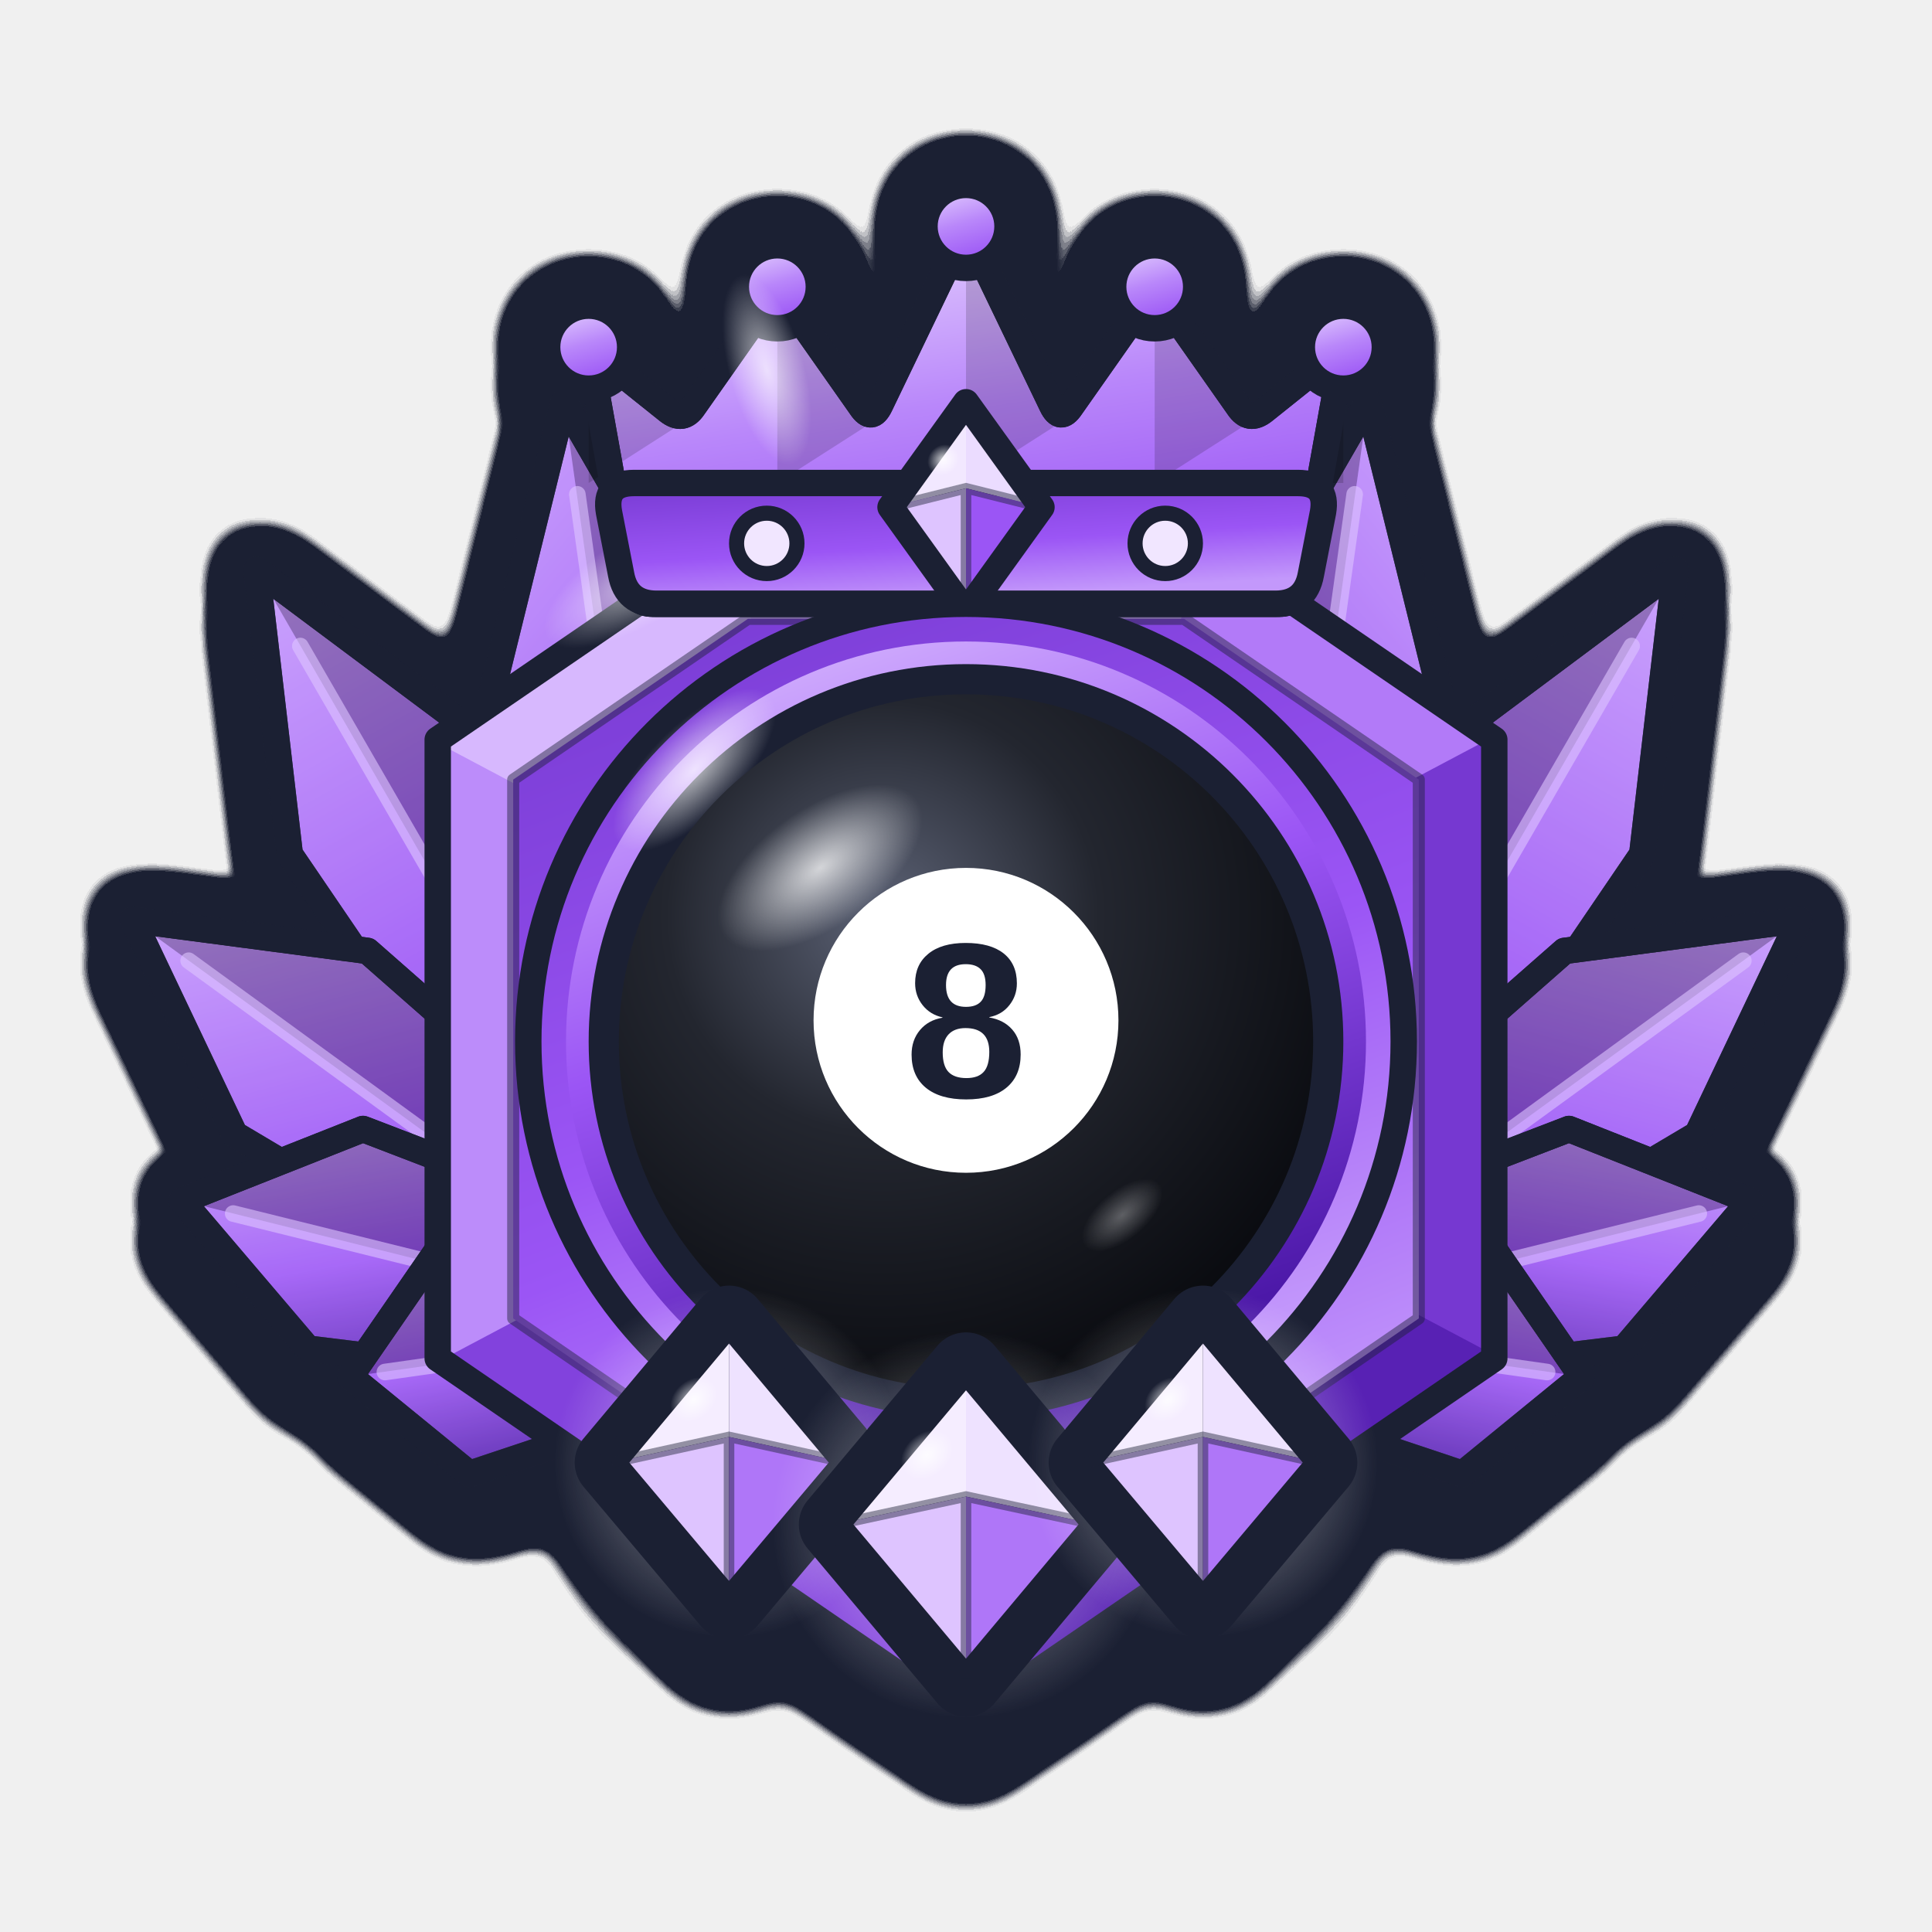
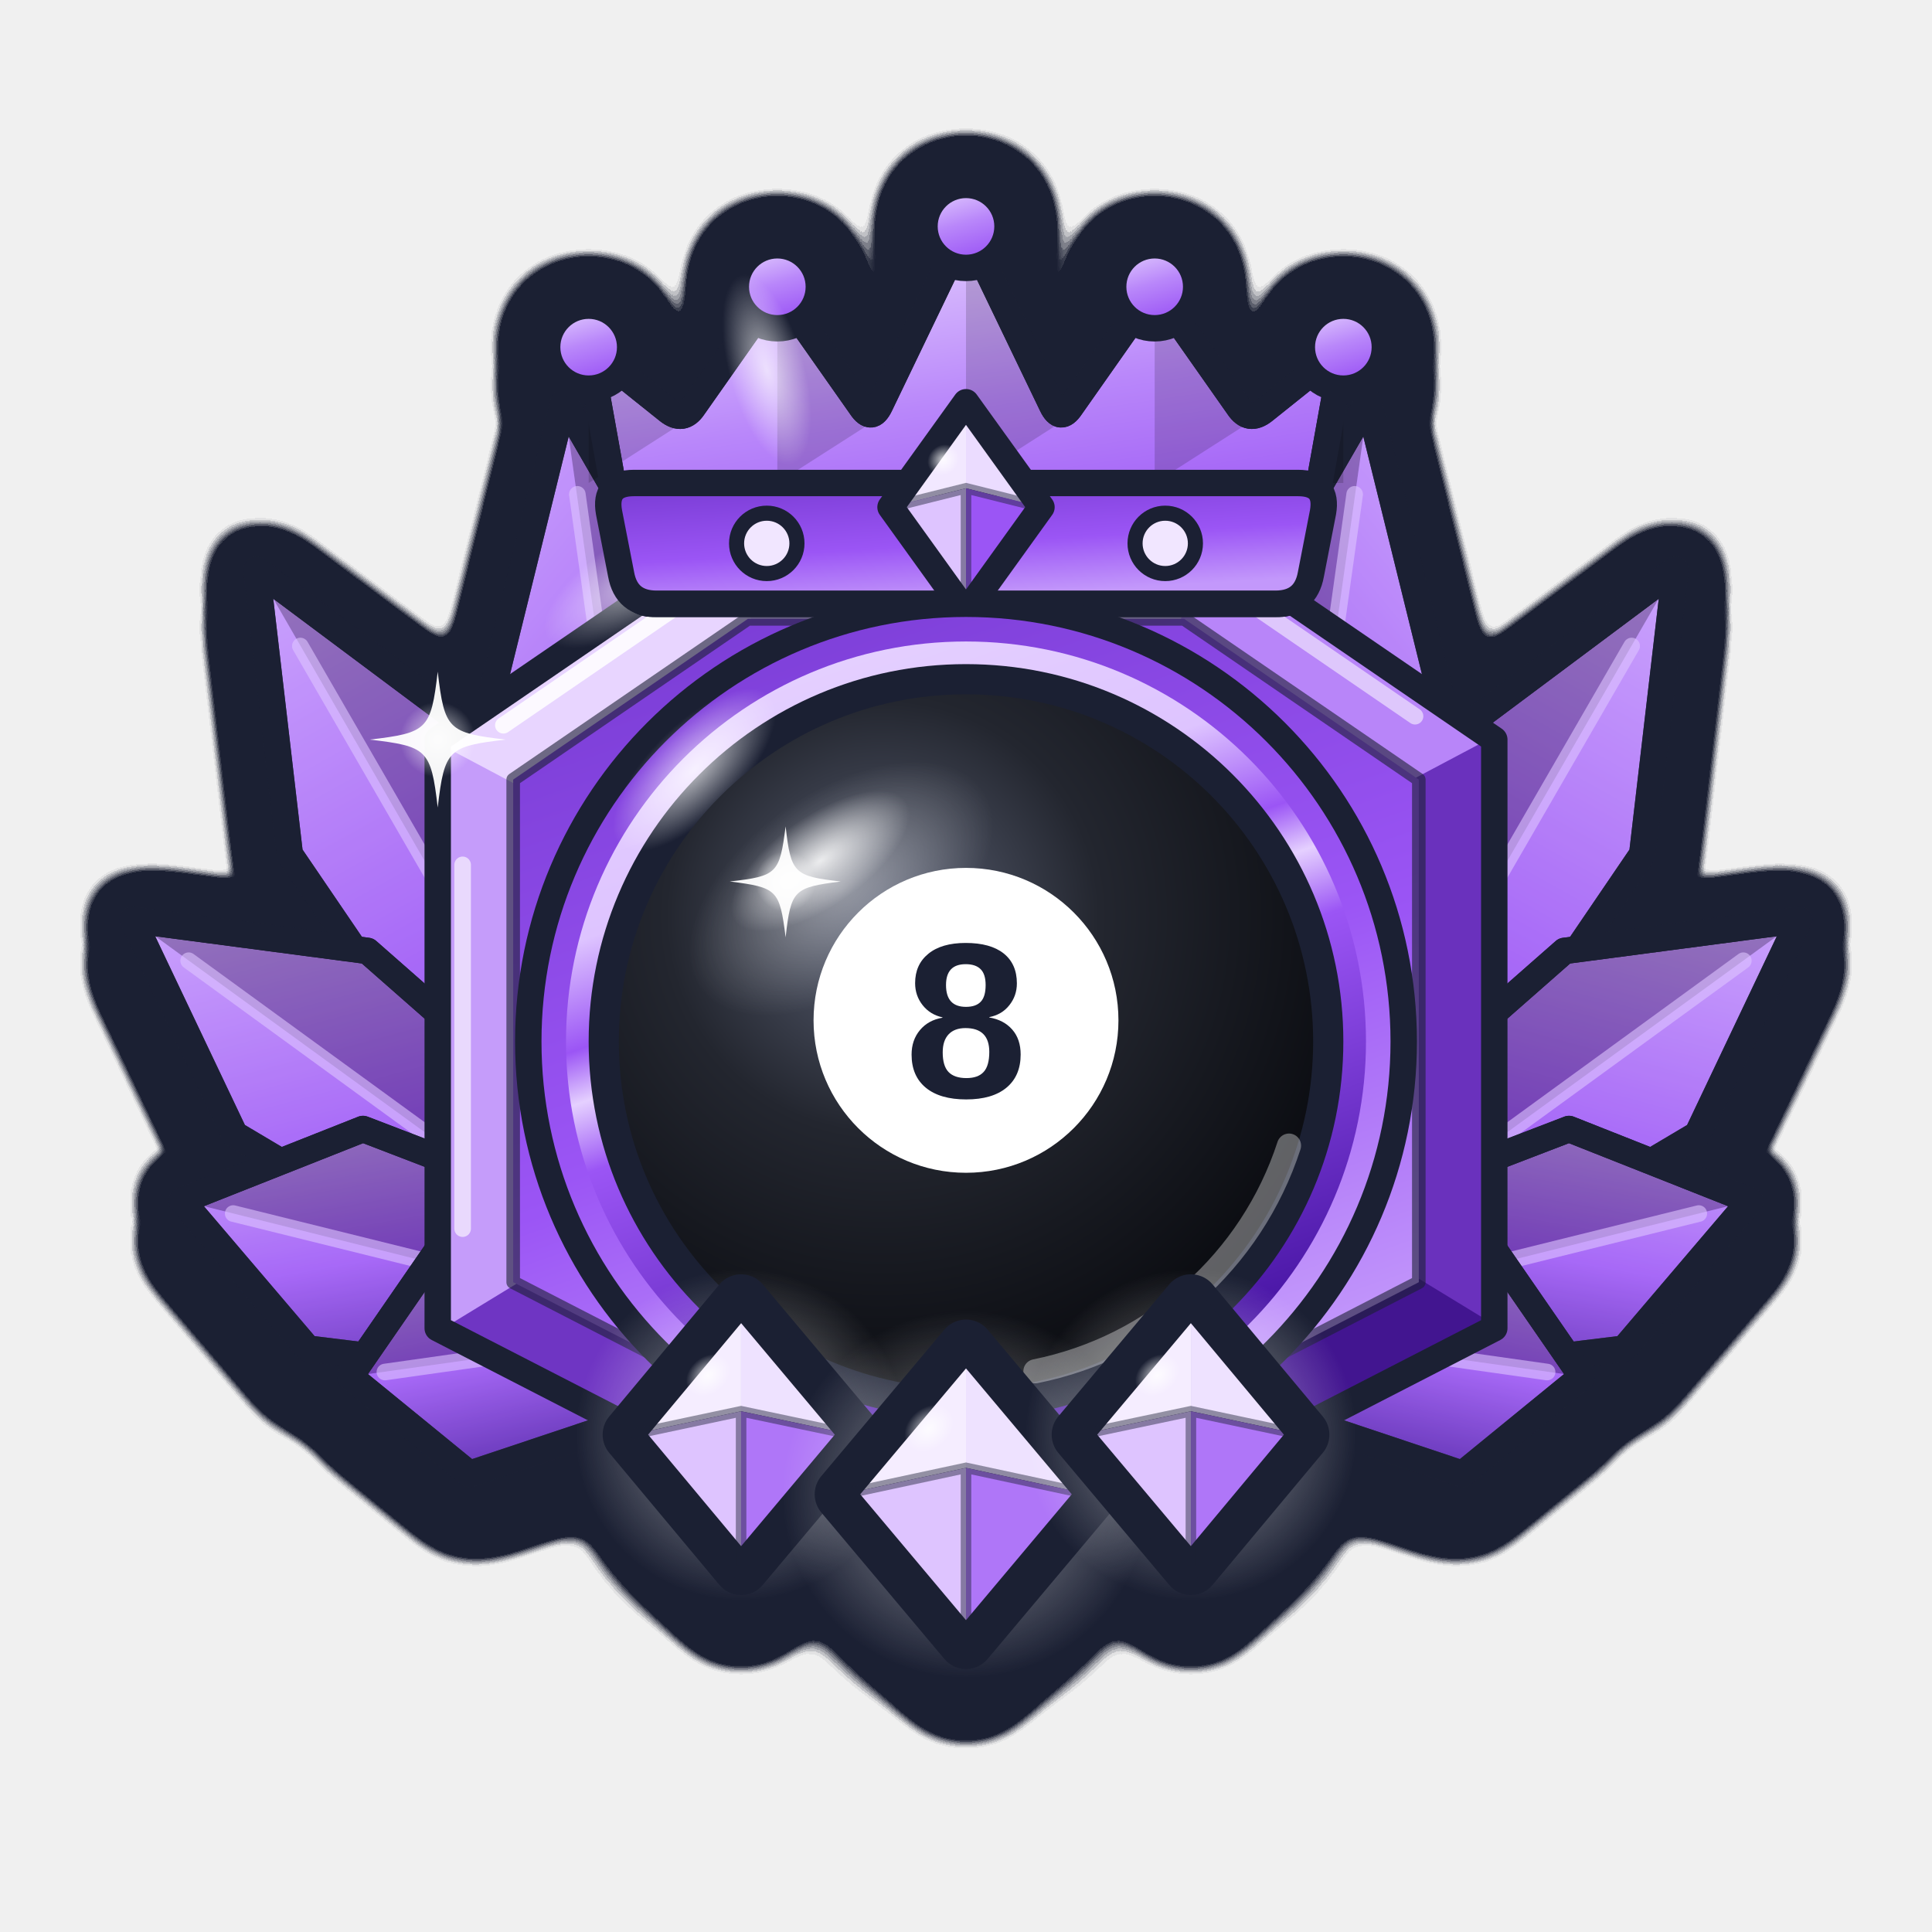
<svg xmlns="http://www.w3.org/2000/svg" width="512" height="512" viewBox="0 0 256 256">
  <defs>
    <linearGradient id="blue" x1="0" y1="0" x2="0.35" y2="1">
      <stop offset="0" stop-color="#9ED3FF" />
      <stop offset="0.45" stop-color="#3B9BFF" />
      <stop offset="1" stop-color="#1F6BD0" />
    </linearGradient>
    <linearGradient id="green" x1="0" y1="0" x2="0.35" y2="1">
      <stop offset="0" stop-color="#A8F5BE" />
      <stop offset="0.45" stop-color="#3DD66B" />
      <stop offset="1" stop-color="#1E9E47" />
    </linearGradient>
    <linearGradient id="red" x1="0" y1="0" x2="0.35" y2="1">
      <stop offset="0" stop-color="#FFA3A3" />
      <stop offset="0.45" stop-color="#FF4D4D" />
      <stop offset="1" stop-color="#C9283A" />
    </linearGradient>
    <linearGradient id="gold" x1="0" y1="0" x2="0.35" y2="1">
      <stop offset="0" stop-color="#FFF1A0" />
      <stop offset="0.45" stop-color="#FFC928" />
      <stop offset="1" stop-color="#DB8E00" />
    </linearGradient>
    <linearGradient id="wood" x1="0" y1="0" x2="0.35" y2="1">
      <stop offset="0" stop-color="#FFD9A0" />
      <stop offset="0.45" stop-color="#E7A35C" />
      <stop offset="1" stop-color="#A8622A" />
    </linearGradient>
    <linearGradient id="darkwood" x1="0" y1="0" x2="0.35" y2="1">
      <stop offset="0" stop-color="#C07A45" />
      <stop offset="0.45" stop-color="#8A4B22" />
      <stop offset="1" stop-color="#5E3014" />
    </linearGradient>
    <linearGradient id="white" x1="0" y1="0" x2="0.35" y2="1">
      <stop offset="0" stop-color="#FFFFFF" />
      <stop offset="0.45" stop-color="#F4F8FF" />
      <stop offset="1" stop-color="#C9D6EA" />
    </linearGradient>
    <linearGradient id="grey" x1="0" y1="0" x2="0.35" y2="1">
      <stop offset="0" stop-color="#E4E9F2" />
      <stop offset="0.45" stop-color="#AEB8C8" />
      <stop offset="1" stop-color="#7B869A" />
    </linearGradient>
    <linearGradient id="steel" x1="0" y1="0" x2="0.35" y2="1">
      <stop offset="0" stop-color="#D8E6F7" />
      <stop offset="0.45" stop-color="#9FB2CC" />
      <stop offset="1" stop-color="#6A7D98" />
    </linearGradient>
    <linearGradient id="cloth" x1="0" y1="0" x2="0.35" y2="1">
      <stop offset="0" stop-color="#6FE08E" />
      <stop offset="0.45" stop-color="#2FA24F" />
      <stop offset="1" stop-color="#1C7A37" />
    </linearGradient>
    <linearGradient id="sad" x1="0" y1="0" x2="0.35" y2="1">
      <stop offset="0" stop-color="#C4D4EE" />
      <stop offset="0.45" stop-color="#8EA3C7" />
      <stop offset="1" stop-color="#5E7299" />
    </linearGradient>
    <linearGradient id="purple" x1="0" y1="0" x2="0.35" y2="1">
      <stop offset="0" stop-color="#D7B8FF" />
      <stop offset="0.45" stop-color="#A259FF" />
      <stop offset="1" stop-color="#6E2FD0" />
    </linearGradient>
    <radialGradient id="shine" cx="0.5" cy="0.5" r="0.5">
      <stop offset="0" stop-color="#FFFFFF" stop-opacity="0.9" />
      <stop offset="1" stop-color="#FFFFFF" stop-opacity="0" />
    </radialGradient>
    <filter id="ink" x="-30%" y="-30%" width="160%" height="160%" color-interpolation-filters="sRGB">
      <feGaussianBlur in="SourceAlpha" stdDeviation="6.92" result="blur" />
      <feComponentTransfer in="blur" result="grown">
        <feFuncA type="linear" slope="7" intercept="-0.35" />
      </feComponentTransfer>
      <feOffset in="grown" dy="6" result="lip" />
      <feMerge result="both">
        <feMergeNode in="lip" />
        <feMergeNode in="grown" />
      </feMerge>
      <feFlood flood-color="#1B2033" />
      <feComposite in2="both" operator="in" result="outline" />
      <feMerge>
        <feMergeNode in="outline" />
        <feMergeNode in="SourceGraphic" />
      </feMerge>
    </filter>
  </defs>
  <defs>
    <filter id="badgeInk" x="-20%" y="-20%" width="140%" height="140%" color-interpolation-filters="sRGB">
      <feGaussianBlur in="SourceAlpha" stdDeviation="3.2" result="blur" />
      <feComponentTransfer in="blur" result="grown">
        <feFuncA type="linear" slope="40" intercept="-0.716" />
      </feComponentTransfer>
      <feOffset in="grown" dy="5" result="lip" />
      <feMerge result="both">
        <feMergeNode in="lip" />
        <feMergeNode in="grown" />
      </feMerge>
      <feFlood flood-color="#1B2033" />
      <feComposite in2="both" operator="in" result="outline" />
      <feMerge>
        <feMergeNode in="outline" />
        <feMergeNode in="SourceGraphic" />
      </feMerge>
    </filter>
  </defs>
  <defs>
    <linearGradient id="m" x1="0" y1="0" x2="0.35" y2="1">
-       <stop offset="0.00" stop-color="#DEC4FF" />
-       <stop offset="0.50" stop-color="#9B55F5" />
+       <stop offset="0.00" stop-color="#E8D6FF" />
+       <stop offset="0.34" stop-color="#DEC4FF" />
+       <stop offset="0.46" stop-color="#9B55F5" />
+       <stop offset="0.52" stop-color="#E5D0FF" />
+       <stop offset="0.60" stop-color="#9B55F5" />
      <stop offset="1.00" stop-color="#4C18A8" />
    </linearGradient>
    <linearGradient id="r" x1="0" y1="0" x2="0.35" y2="1">
      <stop offset="0.00" stop-color="#773AD2" />
      <stop offset="0.60" stop-color="#9B55F5" />
      <stop offset="1.00" stop-color="#C398FB" />
    </linearGradient>
    <linearGradient id="w" x1="0" y1="0" x2="0.35" y2="1">
      <stop offset="0.00" stop-color="#C79DFC" />
      <stop offset="0.55" stop-color="#9B55F5" />
      <stop offset="1.00" stop-color="#4C18A8" />
    </linearGradient>
    <linearGradient id="c" x1="0" y1="0" x2="0.3" y2="1">
      <stop offset="0.00" stop-color="#EBDCFF" />
      <stop offset="0.55" stop-color="#B987FA" />
      <stop offset="1.00" stop-color="#9B55F5" />
    </linearGradient>
    <linearGradient id="s" x1="0" y1="0" x2="0.2" y2="1">
      <stop offset="0.00" stop-color="#FFFFFF" />
      <stop offset="0.50" stop-color="#EBDCFF" />
      <stop offset="1.00" stop-color="#CAA3FC" />
    </linearGradient>
    <linearGradient id="g" x1="0" y1="0" x2="0.35" y2="1">
      <stop offset="0.00" stop-color="#FFF3A6" />
      <stop offset="0.50" stop-color="#FFC928" />
      <stop offset="1.00" stop-color="#C97F00" />
    </linearGradient>
    <linearGradient id="gr" x1="0" y1="0" x2="0.35" y2="1">
      <stop offset="0.00" stop-color="#E7A816" />
      <stop offset="0.60" stop-color="#FFC928" />
      <stop offset="1.00" stop-color="#FFE274" />
    </linearGradient>
    <radialGradient id="ball" cx="0.38" cy="0.32" r="0.78">
      <stop offset="0" stop-color="#5C6275" />
      <stop offset="0.4" stop-color="#23262F" />
      <stop offset="1" stop-color="#06070B" />
    </radialGradient>
  </defs>
  <g filter="url(#badgeInk)">
    <path d="M83.1 177.3 L65.1 92.1 L74.7 53.2 L94.8 88.0 L100.9 174.7 Z" fill="url(#w)" stroke="#1B2033" stroke-width="3.5" stroke-linejoin="round" />
    <path d="M92.0 176.0 L100.9 174.7 L94.8 88.0 L74.7 53.2 Z" fill="#000000" opacity="0.25" />
    <path d="M92.0 176.0 L83.1 177.3 L65.1 92.1 L74.7 53.2 Z" fill="#DEC4FF" opacity="0.18" />
    <path d="M90.6 166.2 L76.5 65.5" fill="none" stroke="#DEC4FF" stroke-width="2.2" stroke-linecap="round" stroke-linejoin="round" opacity="0.6" />
    <path d="M83.1 177.3 L65.1 92.1 L74.7 53.2 L94.8 88.0 L100.9 174.7 Z" fill="none" stroke="#1B2033" stroke-width="3.5" stroke-linejoin="round" />
    <path d="M84.2 180.5 L38.4 113.2 L34.0 75.5 L64.4 98.2 L99.8 171.5 Z" fill="url(#w)" stroke="#1B2033" stroke-width="3.5" stroke-linejoin="round" />
    <path d="M92.0 176.0 L99.8 171.5 L64.4 98.2 L34.0 75.5 Z" fill="#000000" opacity="0.25" />
    <path d="M92.0 176.0 L84.2 180.5 L38.4 113.2 L34.0 75.5 Z" fill="#DEC4FF" opacity="0.18" />
    <path d="M87.4 168.0 L39.8 85.6" fill="none" stroke="#DEC4FF" stroke-width="2.2" stroke-linecap="round" stroke-linejoin="round" opacity="0.6" />
    <path d="M84.2 180.5 L38.4 113.2 L34.0 75.5 L64.4 98.2 L99.8 171.5 Z" fill="none" stroke="#1B2033" stroke-width="3.5" stroke-linejoin="round" />
    <path d="M86.7 183.3 L31.1 150.3 L17.6 121.9 L48.7 126.0 L97.3 168.7 Z" fill="url(#w)" stroke="#1B2033" stroke-width="3.5" stroke-linejoin="round" />
    <path d="M92.0 176.0 L97.3 168.7 L48.7 126.0 L17.6 121.9 Z" fill="#000000" opacity="0.25" />
    <path d="M92.0 176.0 L86.7 183.3 L31.1 150.3 L17.6 121.9 Z" fill="#DEC4FF" opacity="0.18" />
    <path d="M86.0 171.7 L25.0 127.3" fill="none" stroke="#DEC4FF" stroke-width="2.2" stroke-linecap="round" stroke-linejoin="round" opacity="0.6" />
    <path d="M86.7 183.3 L31.1 150.3 L17.6 121.9 L48.7 126.0 L97.3 168.7 Z" fill="none" stroke="#1B2033" stroke-width="3.5" stroke-linejoin="round" />
    <path d="M89.8 184.7 L40.8 178.7 L24.1 159.1 L48.1 149.6 L94.2 167.3 Z" fill="url(#w)" stroke="#1B2033" stroke-width="3.5" stroke-linejoin="round" />
    <path d="M92.0 176.0 L94.2 167.3 L48.1 149.6 L24.1 159.1 Z" fill="#000000" opacity="0.25" />
    <path d="M92.0 176.0 L89.8 184.7 L40.8 178.7 L24.1 159.1 Z" fill="#DEC4FF" opacity="0.18" />
    <path d="M86.6 174.6 L30.9 160.8" fill="none" stroke="#DEC4FF" stroke-width="2.2" stroke-linecap="round" stroke-linejoin="round" opacity="0.6" />
    <path d="M89.8 184.7 L40.8 178.7 L24.1 159.1 L48.1 149.6 L94.2 167.3 Z" fill="none" stroke="#1B2033" stroke-width="3.5" stroke-linejoin="round" />
    <path d="M93.3 184.9 L62.2 195.3 L46.4 182.4 L58.0 165.6 L90.7 167.1 Z" fill="url(#w)" stroke="#1B2033" stroke-width="3.5" stroke-linejoin="round" />
    <path d="M92.0 176.0 L90.7 167.1 L58.0 165.6 L46.4 182.4 Z" fill="#000000" opacity="0.25" />
    <path d="M92.0 176.0 L93.3 184.9 L62.2 195.3 L46.4 182.4 Z" fill="#DEC4FF" opacity="0.18" />
    <path d="M88.4 176.5 L51.0 181.8" fill="none" stroke="#DEC4FF" stroke-width="2.2" stroke-linecap="round" stroke-linejoin="round" opacity="0.6" />
    <path d="M93.3 184.9 L62.2 195.3 L46.4 182.4 L58.0 165.6 L90.7 167.1 Z" fill="none" stroke="#1B2033" stroke-width="3.5" stroke-linejoin="round" />
    <g transform="matrix(-1 0 0 1 256 0)">
      <path d="M83.1 177.3 L65.1 92.1 L74.7 53.2 L94.8 88.0 L100.9 174.7 Z" fill="url(#w)" stroke="#1B2033" stroke-width="3.5" stroke-linejoin="round" />
      <path d="M92.0 176.0 L100.9 174.7 L94.8 88.0 L74.7 53.2 Z" fill="#000000" opacity="0.25" />
      <path d="M92.0 176.0 L83.1 177.3 L65.1 92.1 L74.7 53.2 Z" fill="#DEC4FF" opacity="0.18" />
      <path d="M90.6 166.2 L76.5 65.5" fill="none" stroke="#DEC4FF" stroke-width="2.2" stroke-linecap="round" stroke-linejoin="round" opacity="0.6" />
      <path d="M83.1 177.3 L65.1 92.1 L74.7 53.2 L94.8 88.0 L100.9 174.7 Z" fill="none" stroke="#1B2033" stroke-width="3.5" stroke-linejoin="round" />
      <path d="M84.2 180.5 L38.4 113.2 L34.0 75.5 L64.4 98.2 L99.8 171.5 Z" fill="url(#w)" stroke="#1B2033" stroke-width="3.5" stroke-linejoin="round" />
      <path d="M92.0 176.0 L99.8 171.5 L64.4 98.2 L34.0 75.5 Z" fill="#000000" opacity="0.25" />
      <path d="M92.0 176.0 L84.2 180.5 L38.4 113.2 L34.0 75.5 Z" fill="#DEC4FF" opacity="0.18" />
      <path d="M87.4 168.0 L39.8 85.6" fill="none" stroke="#DEC4FF" stroke-width="2.2" stroke-linecap="round" stroke-linejoin="round" opacity="0.6" />
      <path d="M84.2 180.5 L38.4 113.2 L34.0 75.5 L64.4 98.2 L99.8 171.5 Z" fill="none" stroke="#1B2033" stroke-width="3.5" stroke-linejoin="round" />
      <path d="M86.7 183.3 L31.1 150.3 L17.6 121.9 L48.7 126.0 L97.3 168.7 Z" fill="url(#w)" stroke="#1B2033" stroke-width="3.5" stroke-linejoin="round" />
      <path d="M92.0 176.0 L97.3 168.7 L48.7 126.0 L17.6 121.9 Z" fill="#000000" opacity="0.25" />
      <path d="M92.0 176.0 L86.7 183.3 L31.1 150.3 L17.6 121.9 Z" fill="#DEC4FF" opacity="0.18" />
      <path d="M86.0 171.7 L25.0 127.3" fill="none" stroke="#DEC4FF" stroke-width="2.2" stroke-linecap="round" stroke-linejoin="round" opacity="0.6" />
      <path d="M86.7 183.3 L31.1 150.3 L17.6 121.9 L48.7 126.0 L97.3 168.7 Z" fill="none" stroke="#1B2033" stroke-width="3.5" stroke-linejoin="round" />
      <path d="M89.8 184.7 L40.8 178.7 L24.1 159.1 L48.1 149.6 L94.2 167.3 Z" fill="url(#w)" stroke="#1B2033" stroke-width="3.5" stroke-linejoin="round" />
      <path d="M92.0 176.0 L94.2 167.3 L48.1 149.6 L24.1 159.1 Z" fill="#000000" opacity="0.25" />
      <path d="M92.0 176.0 L89.8 184.7 L40.8 178.7 L24.1 159.1 Z" fill="#DEC4FF" opacity="0.18" />
      <path d="M86.6 174.6 L30.9 160.8" fill="none" stroke="#DEC4FF" stroke-width="2.2" stroke-linecap="round" stroke-linejoin="round" opacity="0.6" />
      <path d="M89.8 184.7 L40.8 178.7 L24.1 159.1 L48.1 149.6 L94.2 167.3 Z" fill="none" stroke="#1B2033" stroke-width="3.5" stroke-linejoin="round" />
      <path d="M93.3 184.9 L62.2 195.3 L46.4 182.4 L58.0 165.6 L90.7 167.1 Z" fill="url(#w)" stroke="#1B2033" stroke-width="3.5" stroke-linejoin="round" />
      <path d="M92.0 176.0 L90.7 167.1 L58.0 165.6 L46.4 182.4 Z" fill="#000000" opacity="0.25" />
      <path d="M92.0 176.0 L93.3 184.9 L62.2 195.3 L46.4 182.4 Z" fill="#DEC4FF" opacity="0.18" />
      <path d="M88.4 176.5 L51.0 181.8" fill="none" stroke="#DEC4FF" stroke-width="2.2" stroke-linecap="round" stroke-linejoin="round" opacity="0.6" />
      <path d="M93.3 184.9 L62.2 195.3 L46.4 182.4 L58.0 165.6 L90.7 167.1 Z" fill="none" stroke="#1B2033" stroke-width="3.5" stroke-linejoin="round" />
    </g>
-     <path d="M96.0 72.0 L160.0 72.0 L156.9 82.0 L99.1 82.0 Z" fill="#CDA8FC" stroke="#CDA8FC" stroke-width="0.8" />
-     <path d="M160.0 72.0 L198.0 98.0 L188.0 103.3 L156.9 82.0 Z" fill="#B27AF8" stroke="#B27AF8" stroke-width="0.8" />
-     <path d="M198.0 98.0 L198.0 180.0 L188.0 174.7 L188.0 103.3 Z" fill="#7638D1" stroke="#7638D1" stroke-width="0.8" />
-     <path d="M198.0 180.0 L128.0 228.0 L128.0 215.9 L188.0 174.7 Z" fill="#5821B4" stroke="#5821B4" stroke-width="0.8" />
-     <path d="M128.0 228.0 L58.0 180.0 L68.0 174.7 L128.0 215.9 Z" fill="#8242DD" stroke="#8242DD" stroke-width="0.8" />
-     <path d="M58.0 180.0 L58.0 98.0 L68.0 103.3 L68.0 174.7 Z" fill="#BC8CFA" stroke="#BC8CFA" stroke-width="0.8" />
-     <path d="M58.0 98.0 L96.0 72.0 L99.1 82.0 L68.0 103.3 Z" fill="#D7B8FE" stroke="#D7B8FE" stroke-width="0.8" />
-     <path d="M99.1 82.0 L156.9 82.0 L188.0 103.3 L188.0 174.7 L128.0 215.9 L68.0 174.7 L68.0 103.3 Z" fill="url(#r)" />
-     <path d="M99.1 82.0 L156.9 82.0 L188.0 103.3 L188.0 174.7 L128.0 215.9 L68.0 174.7 L68.0 103.3 Z" fill="none" stroke="#1B2033" stroke-width="1.6" stroke-opacity="0.45" stroke-linejoin="round" />
-     <path d="M96.0 72.0 L160.0 72.0 L198.0 98.0 L198.0 180.0 L128.0 228.0 L58.0 180.0 L58.0 98.0 Z" fill="none" stroke="#1B2033" stroke-width="3.5" stroke-linejoin="round" />
+     <path d="M96.0 72.0 L160.0 72.0 L156.9 82.0 L99.1 82.0 Z" fill="#DBC0FD" stroke="#DBC0FD" stroke-width="0.8" />
+     <path d="M160.0 72.0 L198.0 98.0 L188.0 103.3 L156.9 82.0 Z" fill="#B885F9" stroke="#B885F9" stroke-width="0.8" />
+     <path d="M198.0 98.0 L198.0 176.0 L188.0 169.9 L188.0 103.3 Z" fill="#6A31BD" stroke="#6A31BD" stroke-width="0.8" />
+     <path d="M198.0 176.0 L128.0 212.0 L128.0 200.8 L188.0 169.9 Z" fill="#421590" stroke="#421590" stroke-width="0.8" />
+     <path d="M128.0 212.0 L58.0 176.0 L68.0 169.9 L128.0 200.8 Z" fill="#6F35C3" stroke="#6F35C3" stroke-width="0.8" />
+     <path d="M58.0 176.0 L58.0 98.0 L68.0 103.3 L68.0 169.9 Z" fill="#C59CFA" stroke="#C59CFA" stroke-width="0.8" />
+     <path d="M58.0 98.0 L96.0 72.0 L99.1 82.0 L68.0 103.3 Z" fill="#E8D5FF" stroke="#E8D5FF" stroke-width="0.8" />
+     <path d="M106.3 75.3 L146.6 75.3" fill="none" stroke="#FFFFFF" stroke-width="2.2" stroke-linecap="round" stroke-linejoin="round" opacity="0.76" />
+     <path d="M164.3 79.0 L187.5 94.9" fill="none" stroke="#FFFFFF" stroke-width="2.2" stroke-linecap="round" stroke-linejoin="round" opacity="0.54" />
+     <path d="M61.3 162.8 L61.3 114.6" fill="none" stroke="#FFFFFF" stroke-width="2.2" stroke-linecap="round" stroke-linejoin="round" opacity="0.62" />
+     <path d="M66.7 96.1 L89.9 80.2" fill="none" stroke="#FFFFFF" stroke-width="2.2" stroke-linecap="round" stroke-linejoin="round" opacity="0.85" />
+     <path d="M99.1 82.0 L156.9 82.0 L188.0 103.3 L188.0 169.9 L128.0 200.8 L68.0 169.9 L68.0 103.3 Z" fill="url(#r)" />
+     <path d="M99.1 82.0 L156.9 82.0 L188.0 103.3 L188.0 169.9 L128.0 200.8 L68.0 169.9 L68.0 103.3 Z" fill="none" stroke="#1B2033" stroke-width="1.8" stroke-opacity="0.6" stroke-linejoin="round" />
+     <path d="M96.0 72.0 L160.0 72.0 L198.0 98.0 L198.0 176.0 L128.0 212.0 L58.0 176.0 L58.0 98.0 Z" fill="none" stroke="#1B2033" stroke-width="3.5" stroke-linejoin="round" />
    <ellipse cx="86" cy="76" rx="16" ry="6" fill="url(#shine)" opacity="0.75" transform="rotate(-32 86 76)" />
+     <circle cx="58.0" cy="98.0" r="5.0" fill="url(#shine)" opacity="0.85" />
+     <path d="M58.0 89.0 C58.9 96.7 59.4 97.1 67.0 98.0 C59.4 98.9 58.9 99.3 58.0 107.0 C57.1 99.3 56.6 98.9 49.0 98.0 C56.6 97.1 57.1 96.7 58.0 89.0 Z" fill="#FFFFFF" opacity="0.95" />
    <path d="M86.5 80.0 Q84.0 80.0 83.6 77.5 L78.4 48.5 Q78.0 46.0 80.0 47.6 L88.5 54.4 Q90.5 56.0 91.9 53.9 L101.6 40.1 Q103.0 38.0 104.4 40.1 L114.1 53.9 Q115.5 56.0 116.6 53.7 L126.9 32.3 Q128.0 30.0 129.1 32.3 L139.4 53.7 Q140.5 56.0 141.9 53.9 L151.6 40.1 Q153.0 38.0 154.4 40.1 L164.1 53.9 Q165.5 56.0 167.5 54.4 L176.0 47.6 Q178.0 46.0 177.6 48.5 L172.4 77.5 Q172.0 80.0 169.5 80.0 Z" fill="url(#c)" stroke="#1B2033" stroke-width="3.5" stroke-linejoin="round" />
    <path d="M78.0 46.0 L78.0 64.0 L90.5 56.0 Z" fill="#000000" opacity="0.16" />
    <path d="M103.0 38.0 L103.0 64.0 L115.5 56.0 Z" fill="#000000" opacity="0.16" />
    <path d="M128.0 30.0 L128.0 64.0 L140.5 56.0 Z" fill="#000000" opacity="0.16" />
    <path d="M153.0 38.0 L153.0 64.0 L165.5 56.0 Z" fill="#000000" opacity="0.16" />
    <path d="M178.0 46.0 L178.0 64.0 L175.0 64.0 Z" fill="#000000" opacity="0.16" />
    <path d="M86.5 80.0 Q84.0 80.0 83.6 77.5 L78.4 48.5 Q78.0 46.0 80.0 47.6 L88.5 54.4 Q90.5 56.0 91.9 53.9 L101.6 40.1 Q103.0 38.0 104.4 40.1 L114.1 53.9 Q115.5 56.0 116.6 53.7 L126.9 32.3 Q128.0 30.0 129.1 32.3 L139.4 53.7 Q140.5 56.0 141.9 53.9 L151.6 40.1 Q153.0 38.0 154.4 40.1 L164.1 53.9 Q165.5 56.0 167.5 54.4 L176.0 47.6 Q178.0 46.0 177.6 48.5 L172.4 77.5 Q172.0 80.0 169.5 80.0 Z" fill="none" stroke="#1B2033" stroke-width="3.5" stroke-linejoin="round" />
    <circle cx="78.0" cy="46.0" r="5.5" fill="url(#c)" stroke="#1B2033" stroke-width="3.5" />
    <circle cx="103.0" cy="38.0" r="5.5" fill="url(#c)" stroke="#1B2033" stroke-width="3.5" />
    <circle cx="128.0" cy="30.0" r="5.5" fill="url(#c)" stroke="#1B2033" stroke-width="3.5" />
    <circle cx="153.0" cy="38.0" r="5.5" fill="url(#c)" stroke="#1B2033" stroke-width="3.5" />
    <circle cx="178.0" cy="46.0" r="5.5" fill="url(#c)" stroke="#1B2033" stroke-width="3.5" />
    <path d="M80.7 67.9 Q80.0 64.0 84.0 64.0 L172.0 64.0 Q176.0 64.0 175.3 67.9 L173.7 76.1 Q173.0 80.0 169.0 80.0 L87.0 80.0 Q83.0 80.0 82.3 76.1 Z" fill="url(#r)" stroke="#1B2033" stroke-width="3.5" stroke-linejoin="round" />
    <ellipse cx="101.6" cy="49.0" rx="5" ry="13" fill="url(#shine)" opacity="0.75" transform="rotate(-15 101.6 49.0)" />
    <path d="M118.0 67.2 L128.0 53.3 L128.0 64.7 Z" fill="#F2E8FF" />
    <path d="M128.0 53.3 L138.0 67.2 L128.0 64.7 Z" fill="#EBDCFF" />
    <path d="M118.0 67.2 L128.0 64.7 L128.0 81.1 Z" fill="#DEC4FF" />
    <path d="M128.0 64.7 L138.0 67.2 L128.0 81.1 Z" fill="#9B55F5" />
    <path d="M128.0 53.3 L138.0 67.2 L128.0 81.1 L118.0 67.2 Z" fill="none" stroke="#1B2033" stroke-width="3.5" stroke-linejoin="round" />
    <path d="M118.0 67.2 L128.0 64.7 L138.0 67.2 M128.0 64.7 L128.0 81.1" fill="none" stroke="#1B2033" stroke-width="1.4" opacity="0.45" />
    <ellipse cx="124.993" cy="60.936" rx="2.205" ry="1.949" fill="url(#shine)" opacity="0.9" transform="rotate(-40 124.9933 60.936)" />
    <circle cx="101.6" cy="72.0" r="4.0" fill="#F1E6FF" stroke="#1B2033" stroke-width="2" />
    <circle cx="154.4" cy="72.0" r="4.0" fill="#F1E6FF" stroke="#1B2033" stroke-width="2" />
    <circle cx="128" cy="138" r="58" fill="url(#r)" stroke="#1B2033" stroke-width="3.5" />
    <circle cx="128" cy="138" r="53" fill="url(#m)" />
    <circle cx="128" cy="138" r="50" fill="#1B2033" />
    <ellipse cx="92" cy="102" rx="14" ry="6" fill="url(#shine)" opacity="0.8" transform="rotate(-45 92 102)" />
    <circle cx="128" cy="138" r="46" fill="url(#ball)" />
    <circle cx="128.0" cy="135.2" r="20.2" fill="#FFFFFF" />
    <text x="128.0" y="145.4" font-family="Arial Black, Arial, sans-serif" font-weight="900" font-size="29.3" text-anchor="middle" fill="#1B2033">8</text>
-     <ellipse cx="108.68" cy="115.0" rx="15.64" ry="7.82" fill="url(#shine)" opacity="0.85" transform="rotate(-35 108.68 115.0)" />
-     <ellipse cx="148.7" cy="161.0" rx="6.44" ry="3.22" fill="url(#shine)" opacity="0.35" transform="rotate(-40 148.7 161.0)" />
+     <ellipse cx="111.44" cy="117.76" rx="23.0" ry="12.88" fill="url(#shine)" opacity="0.45" transform="rotate(-35 111.44 117.76)" />
+     <ellipse cx="108.68" cy="114.08" rx="13.8" ry="5.98" fill="url(#shine)" opacity="0.95" transform="rotate(-35 108.68 114.08)" />
+     <circle cx="104.1" cy="116.8" r="4.0" fill="url(#shine)" opacity="0.85" />
+     <path d="M104.1 109.5 C104.8 115.7 105.2 116.1 111.4 116.8 C105.2 117.6 104.8 117.9 104.1 124.2 C103.3 117.9 103.0 117.6 96.7 116.8 C103.0 116.1 103.3 115.7 104.1 109.5 Z" fill="#FFFFFF" opacity="0.95" />
+     <path d="M170.8 151.8 A44.6 44.6 0 0 1 137.2 181.7" fill="none" stroke="#FFFFFF" stroke-width="3.2" stroke-linecap="round" opacity="0.35" />
    <defs>
      <radialGradient id="glow">
        <stop offset="0" stop-color="#FFFFFF" stop-opacity="0.55" />
        <stop offset="1" stop-color="#FFFFFF" stop-opacity="0" />
      </radialGradient>
    </defs>
-     <circle cx="96.6" cy="193.8" r="23.1" fill="url(#glow)" />
-     <path d="M96.6 178.3 L112.1 196.8 L96.6 215.2 L81.1 196.8 Z" fill="#000000" opacity="0.35" />
-     <path d="M96.6 175.3 L112.1 193.8 L96.6 212.2 L81.1 193.8 Z" fill="#1B2033" stroke="#1B2033" stroke-width="9.9" stroke-linejoin="round" />
-     <path d="M81.1 193.8 L96.6 175.3 L96.6 190.4 Z" fill="#F5EDFF" />
-     <path d="M96.6 175.3 L112.1 193.8 L96.6 190.4 Z" fill="#EEE2FF" />
-     <path d="M81.1 193.8 L96.6 190.4 L96.6 212.2 Z" fill="#DEC4FF" />
-     <path d="M96.6 190.4 L112.1 193.8 L96.6 212.2 Z" fill="#AF76F8" />
-     <path d="M96.6 175.3 L112.1 193.8 L96.6 212.2 L81.1 193.8 Z" fill="none" stroke="#1B2033" stroke-width="3.5" stroke-linejoin="round" />
-     <path d="M81.1 193.8 L96.6 190.4 L112.1 193.8 M96.6 190.4 L96.6 212.2" fill="none" stroke="#1B2033" stroke-width="1.4" opacity="0.45" />
-     <ellipse cx="91.92" cy="185.443" rx="3.413" ry="2.586" fill="url(#shine)" opacity="0.9" transform="rotate(-40 91.92013 185.4425)" />
-     <circle cx="128.0" cy="202.0" r="25.7" fill="url(#glow)" />
-     <path d="M128.0 184.5 L145.2 205.0 L128.0 225.5 L110.8 205.0 Z" fill="#000000" opacity="0.35" />
-     <path d="M128.0 181.5 L145.2 202.0 L128.0 222.5 L110.8 202.0 Z" fill="#1B2033" stroke="#1B2033" stroke-width="9.9" stroke-linejoin="round" />
-     <path d="M110.8 202.0 L128.0 181.5 L128.0 198.3 Z" fill="#F5EDFF" />
-     <path d="M128.0 181.5 L145.2 202.0 L128.0 198.3 Z" fill="#EEE2FF" />
-     <path d="M110.8 202.0 L128.0 198.3 L128.0 222.5 Z" fill="#DEC4FF" />
-     <path d="M128.0 198.3 L145.2 202.0 L128.0 222.5 Z" fill="#AF76F8" />
-     <path d="M128.0 181.5 L145.2 202.0 L128.0 222.5 L110.8 202.0 Z" fill="none" stroke="#1B2033" stroke-width="3.5" stroke-linejoin="round" />
-     <path d="M110.8 202.0 L128.0 198.3 L145.2 202.0 M128.0 198.3 L128.0 222.5" fill="none" stroke="#1B2033" stroke-width="1.4" opacity="0.45" />
-     <ellipse cx="122.829" cy="192.766" rx="3.792" ry="2.873" fill="url(#shine)" opacity="0.9" transform="rotate(-40 122.829 192.766)" />
-     <circle cx="159.4" cy="193.8" r="23.1" fill="url(#glow)" />
-     <path d="M159.4 178.3 L174.9 196.8 L159.4 215.2 L143.9 196.8 Z" fill="#000000" opacity="0.35" />
-     <path d="M159.4 175.3 L174.9 193.8 L159.4 212.2 L143.9 193.8 Z" fill="#1B2033" stroke="#1B2033" stroke-width="9.9" stroke-linejoin="round" />
-     <path d="M143.9 193.8 L159.4 175.3 L159.4 190.4 Z" fill="#F5EDFF" />
-     <path d="M159.4 175.3 L174.9 193.8 L159.4 190.4 Z" fill="#EEE2FF" />
-     <path d="M143.9 193.8 L159.4 190.4 L159.4 212.2 Z" fill="#DEC4FF" />
-     <path d="M159.4 190.4 L174.9 193.8 L159.4 212.2 Z" fill="#AF76F8" />
-     <path d="M159.4 175.3 L174.9 193.8 L159.4 212.2 L143.9 193.8 Z" fill="none" stroke="#1B2033" stroke-width="3.5" stroke-linejoin="round" />
-     <path d="M143.9 193.8 L159.4 190.4 L174.9 193.8 M159.4 190.4 L159.4 212.2" fill="none" stroke="#1B2033" stroke-width="1.4" opacity="0.45" />
-     <ellipse cx="154.772" cy="185.443" rx="3.413" ry="2.586" fill="url(#shine)" opacity="0.9" transform="rotate(-40 154.772 185.4425)" />
+     <circle cx="98.2" cy="190.1" r="21.9" fill="url(#glow)" />
+     <path d="M98.2 172.6 L112.9 190.1 L98.2 207.6 L83.6 190.1 Z" fill="#1B2033" stroke="#1B2033" stroke-width="7.5" stroke-linejoin="round" />
+     <path d="M83.6 190.1 L98.2 172.6 L98.2 187.0 Z" fill="#F5EDFF" />
+     <path d="M98.2 172.6 L112.9 190.1 L98.2 187.0 Z" fill="#EEE2FF" />
+     <path d="M83.6 190.1 L98.2 187.0 L98.2 207.6 Z" fill="#DEC4FF" />
+     <path d="M98.2 187.0 L112.9 190.1 L98.2 207.6 Z" fill="#AF76F8" />
+     <path d="M98.2 172.6 L112.9 190.1 L98.2 207.6 L83.6 190.1 Z" fill="none" stroke="#1B2033" stroke-width="3.5" stroke-linejoin="round" />
+     <path d="M83.6 190.1 L98.2 187.0 L112.9 190.1 M98.2 187.0 L98.2 207.6" fill="none" stroke="#1B2033" stroke-width="1.4" opacity="0.45" />
+     <ellipse cx="93.841" cy="182.232" rx="3.233" ry="2.449" fill="url(#shine)" opacity="0.9" transform="rotate(-40 93.84078 182.2317)" />
+     <circle cx="128.0" cy="198.0" r="24.3" fill="url(#glow)" />
+     <path d="M128.0 178.6 L144.3 198.0 L128.0 217.4 L111.7 198.0 Z" fill="#1B2033" stroke="#1B2033" stroke-width="7.5" stroke-linejoin="round" />
+     <path d="M111.7 198.0 L128.0 178.6 L128.0 194.5 Z" fill="#F5EDFF" />
+     <path d="M128.0 178.6 L144.3 198.0 L128.0 194.5 Z" fill="#EEE2FF" />
+     <path d="M111.7 198.0 L128.0 194.5 L128.0 217.4 Z" fill="#DEC4FF" />
+     <path d="M128.0 194.5 L144.3 198.0 L128.0 217.4 Z" fill="#AF76F8" />
+     <path d="M128.0 178.6 L144.3 198.0 L128.0 217.4 L111.7 198.0 Z" fill="none" stroke="#1B2033" stroke-width="3.5" stroke-linejoin="round" />
+     <path d="M111.7 198.0 L128.0 194.5 L144.3 198.0 M128.0 194.5 L128.0 217.4" fill="none" stroke="#1B2033" stroke-width="1.4" opacity="0.45" />
+     <ellipse cx="123.101" cy="189.252" rx="3.593" ry="2.722" fill="url(#shine)" opacity="0.9" transform="rotate(-40 123.1011 189.252)" />
+     <circle cx="157.8" cy="190.1" r="21.9" fill="url(#glow)" />
+     <path d="M157.8 172.6 L172.4 190.1 L157.8 207.6 L143.1 190.1 Z" fill="#1B2033" stroke="#1B2033" stroke-width="7.5" stroke-linejoin="round" />
+     <path d="M143.1 190.1 L157.8 172.6 L157.8 187.0 Z" fill="#F5EDFF" />
+     <path d="M157.8 172.6 L172.4 190.1 L157.8 187.0 Z" fill="#EEE2FF" />
+     <path d="M143.1 190.1 L157.8 187.0 L157.8 207.6 Z" fill="#DEC4FF" />
+     <path d="M157.8 187.0 L172.4 190.1 L157.8 207.6 Z" fill="#AF76F8" />
+     <path d="M157.8 172.6 L172.4 190.1 L157.8 207.6 L143.1 190.1 Z" fill="none" stroke="#1B2033" stroke-width="3.5" stroke-linejoin="round" />
+     <path d="M143.1 190.1 L157.8 187.0 L172.4 190.1 M157.8 187.0 L157.8 207.6" fill="none" stroke="#1B2033" stroke-width="1.4" opacity="0.45" />
+     <ellipse cx="153.341" cy="182.232" rx="3.233" ry="2.449" fill="url(#shine)" opacity="0.9" transform="rotate(-40 153.3412 182.2317)" />
  </g>
</svg>
